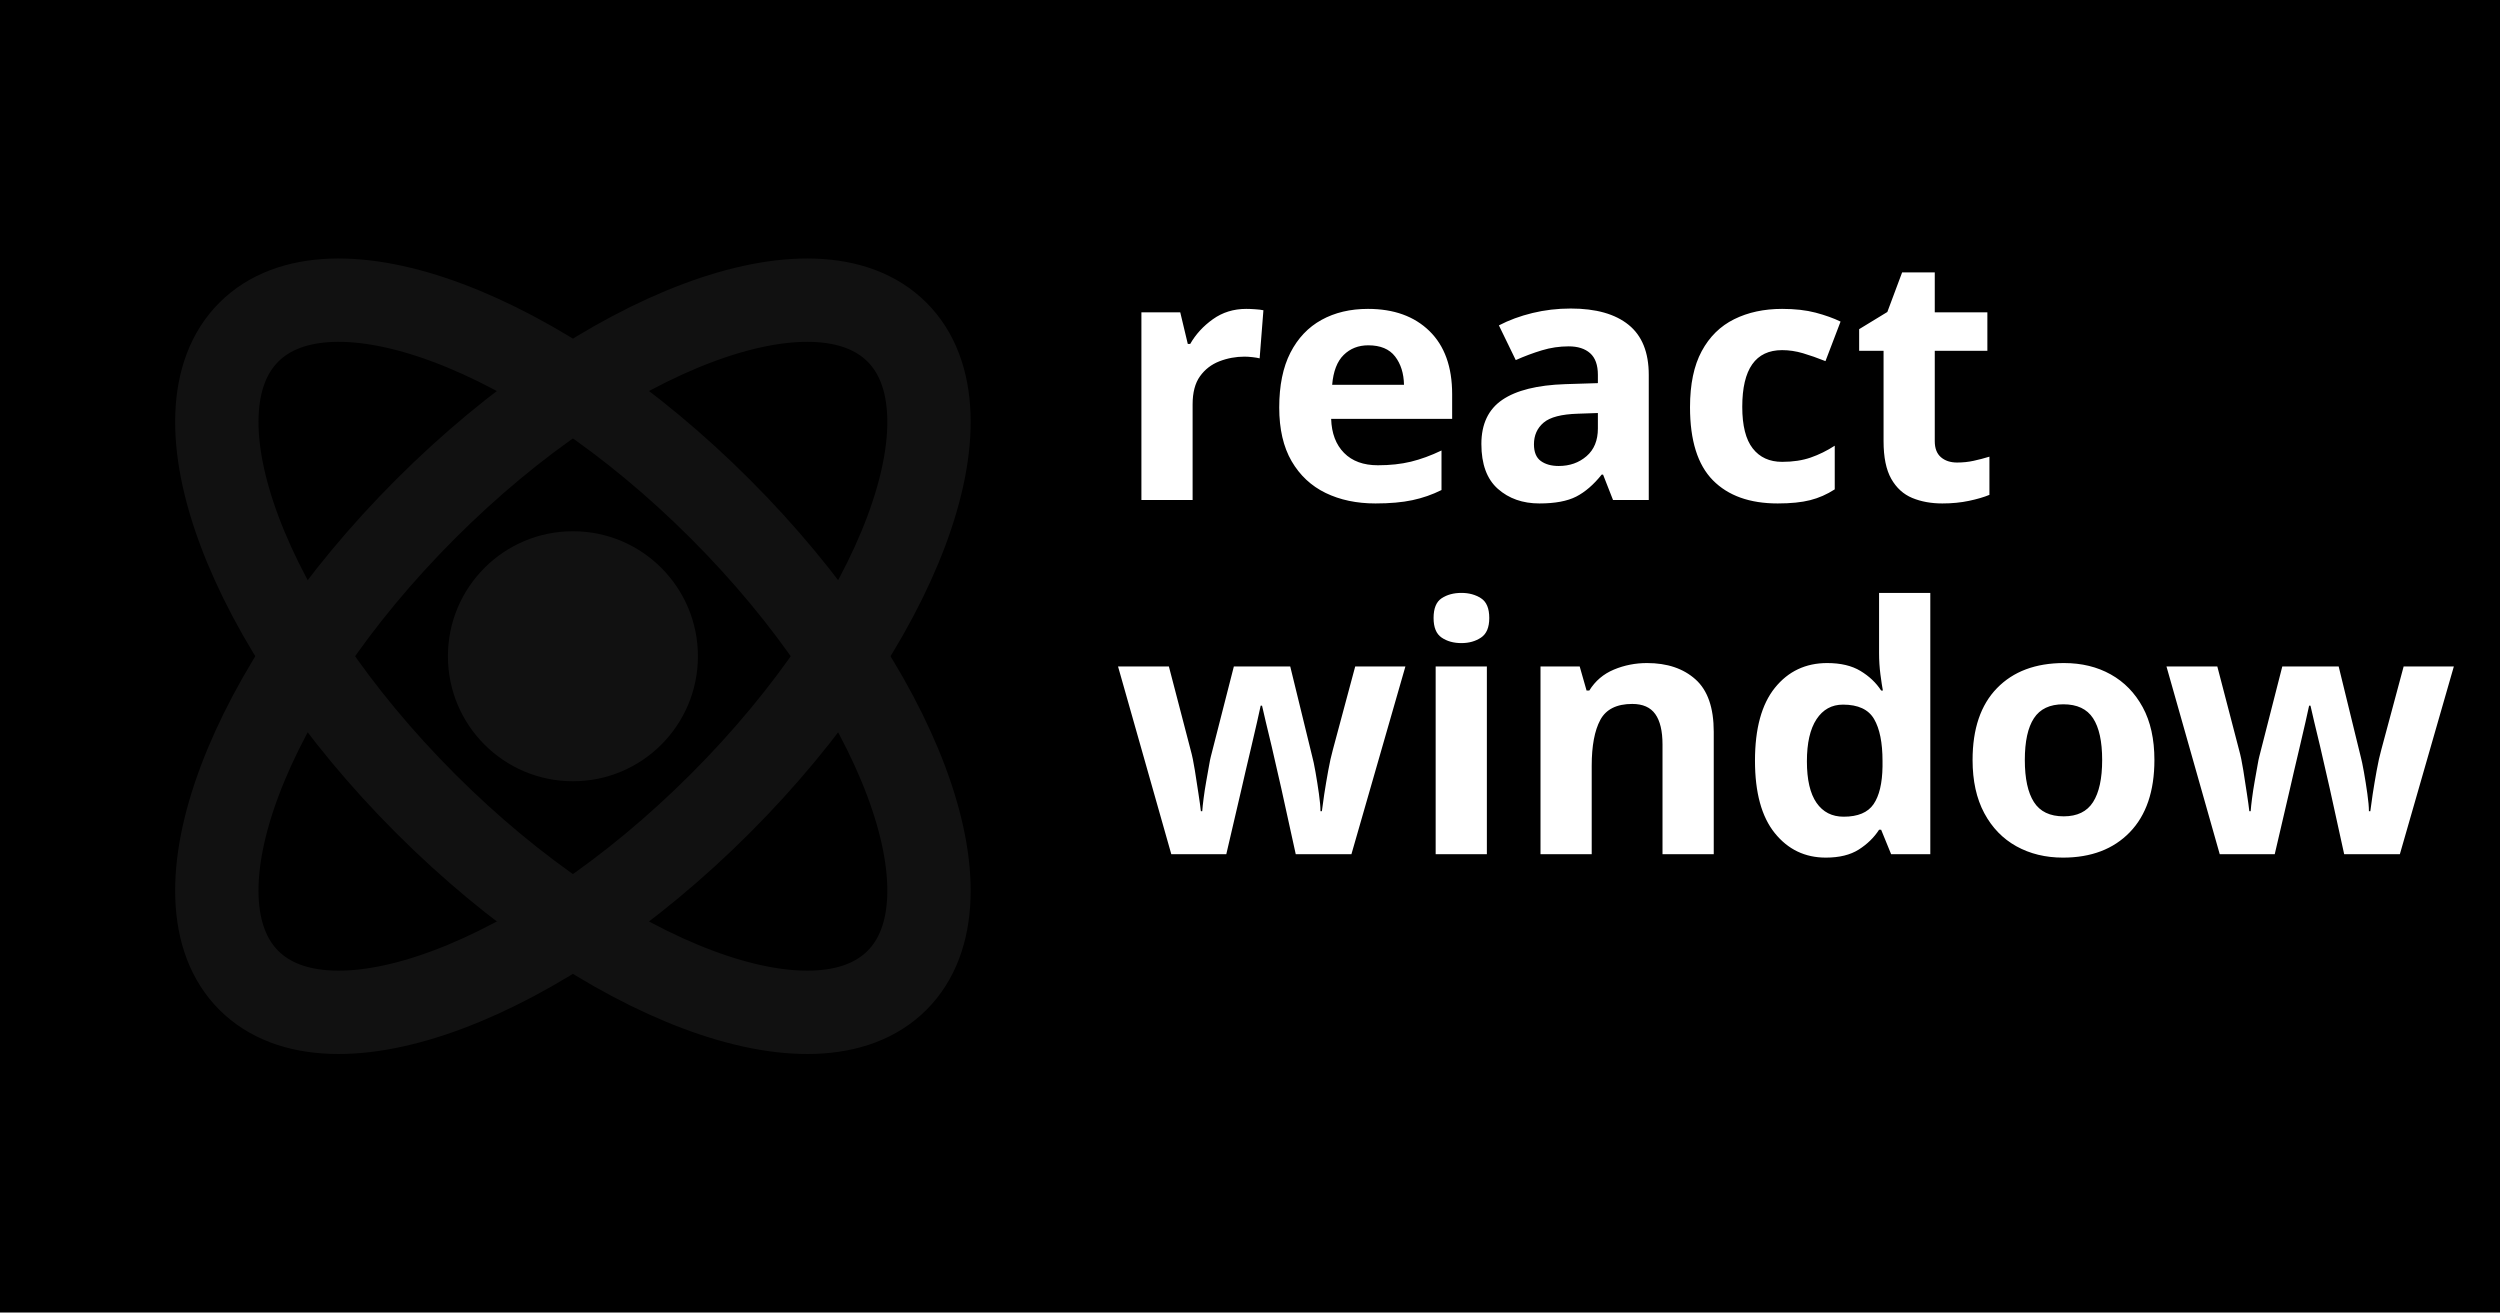
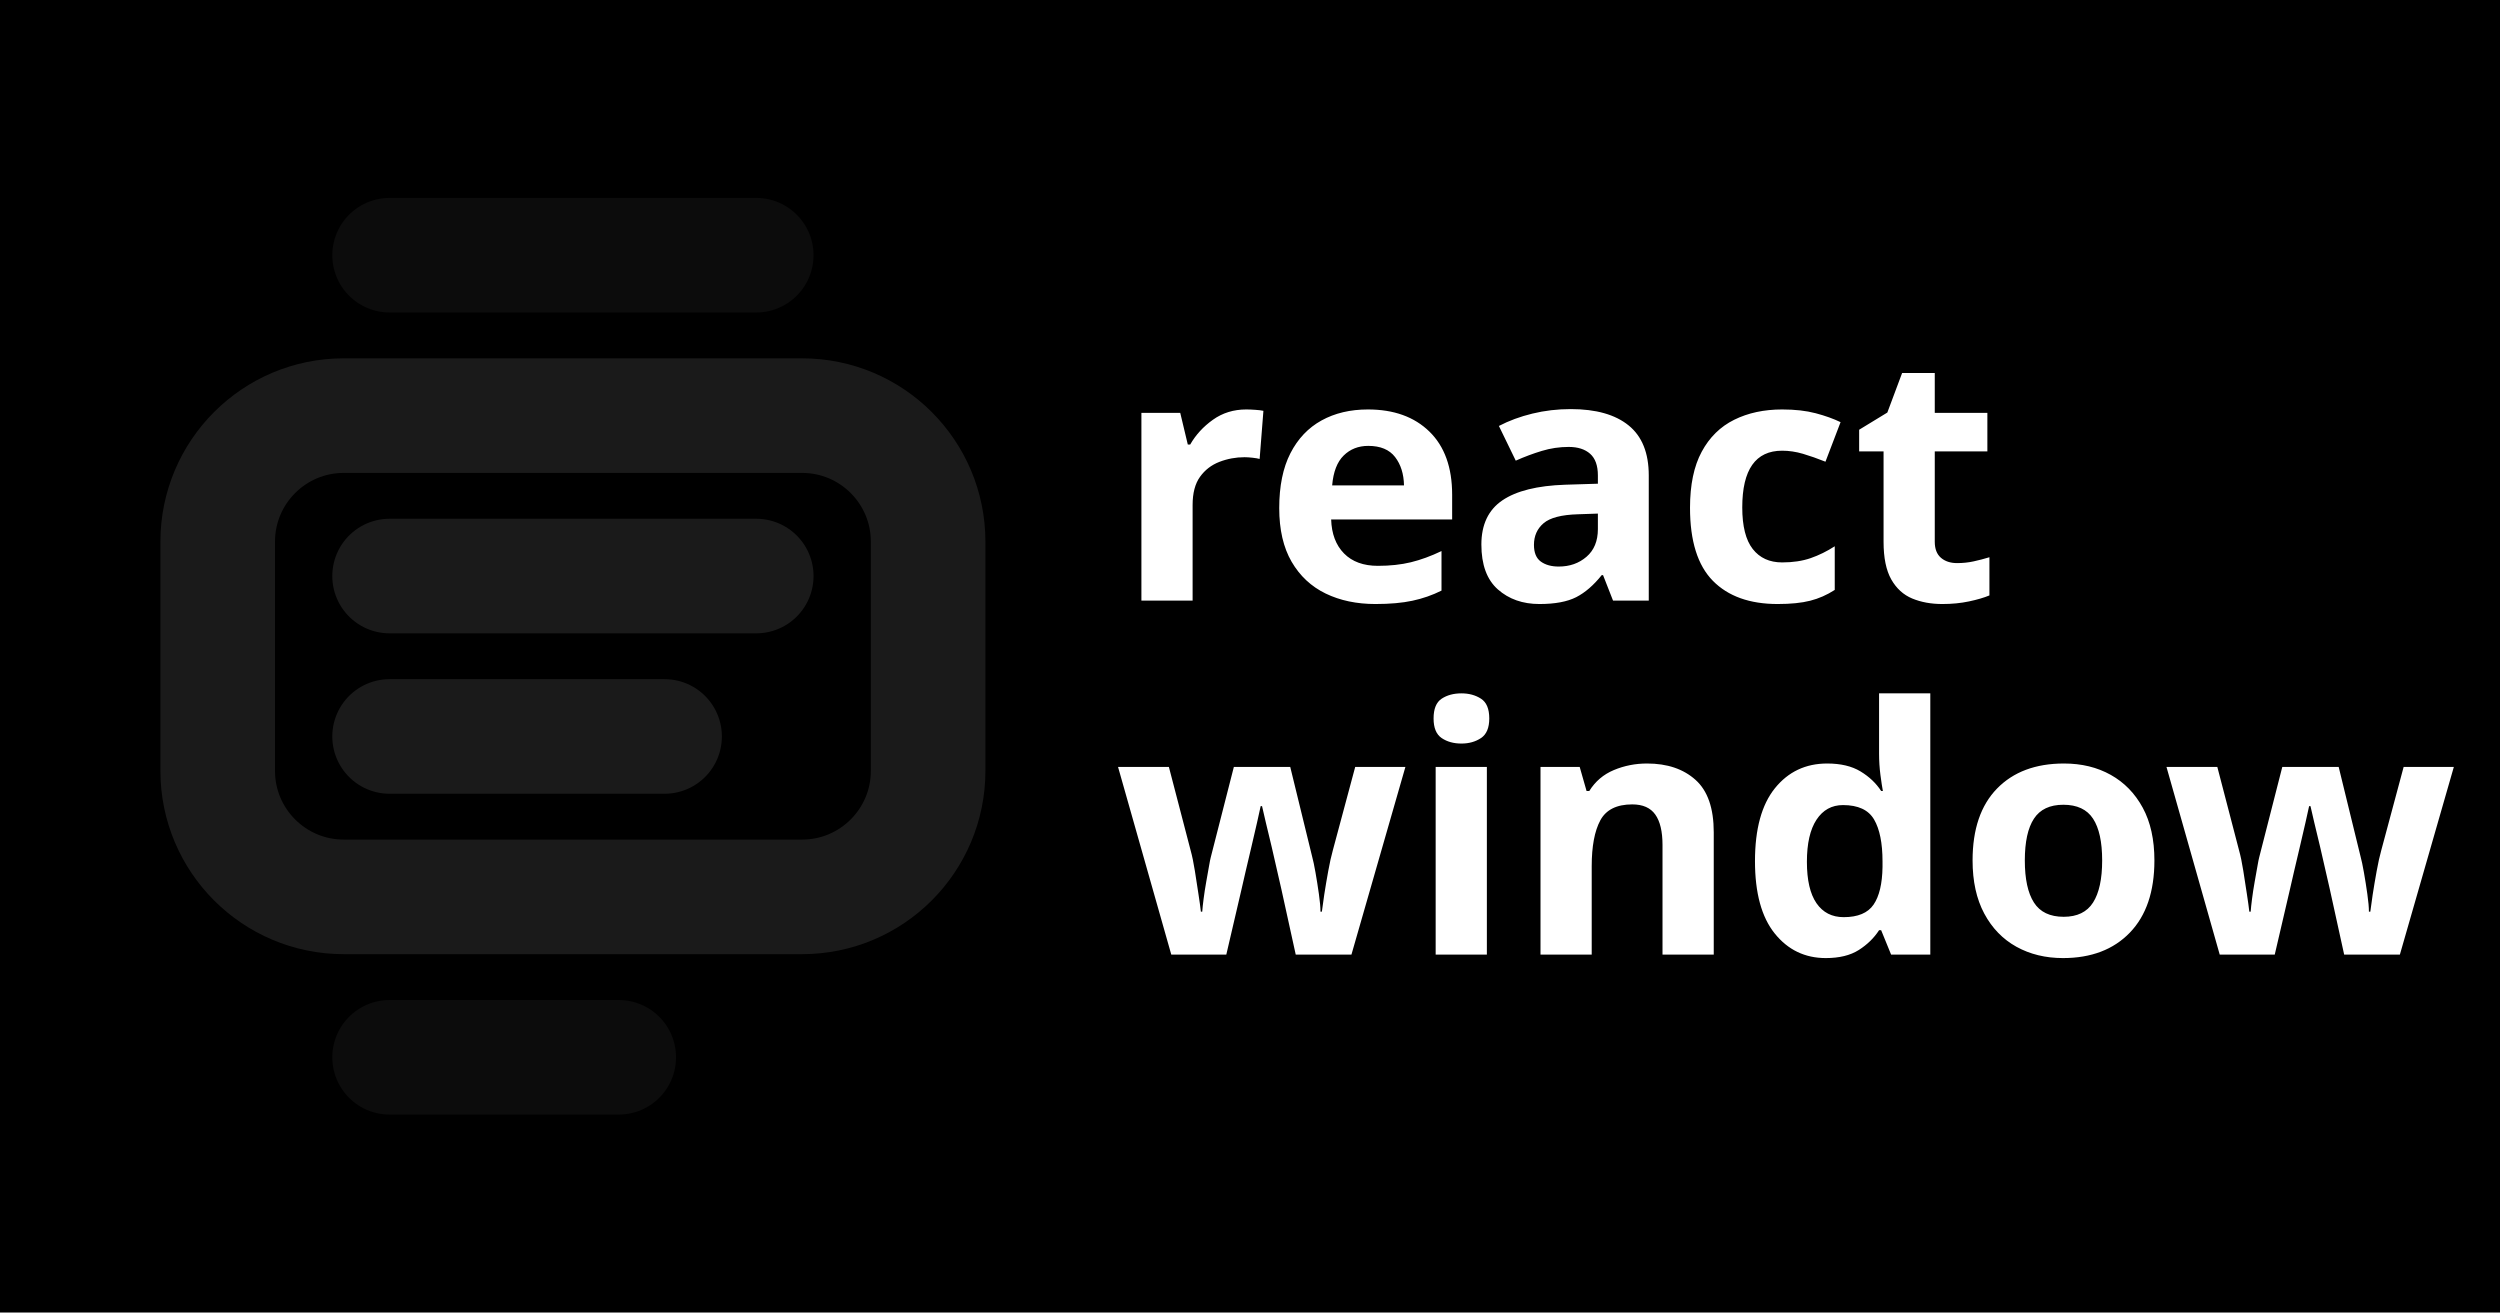
<svg xmlns="http://www.w3.org/2000/svg" viewBox="0 0 1200 630" width="600" height="315">
-   <linearGradient id="react-window">
-     <stop offset="0%" stop-color="oklch(76.5% 0.177 163.223)" />
-     <stop offset="100%" stop-color="oklch(58.5% 0.233 277.117)" />
+   <linearGradient id="generated-og-image-bg">
+     <stop offset="0%" stop-color="oklch(77.7% 0.152 181.912)" />
+     <stop offset="100%" stop-color="oklch(58.8% 0.158 241.966)" />
  </linearGradient>
-   <rect fill="url('#react-window')" width="1200" height="630" />
+   <rect fill="url('#generated-og-image-bg')" width="1200" height="630" />
  <g>
-     <circle cx="275" cy="315" r="60" fill="#111" />
-     <ellipse cx="275" cy="315" rx="220" ry="100" stroke="#111" stroke-width="40" fill="none" transform="rotate(45, 275, 315)" />
-     <ellipse cx="275" cy="315" rx="220" ry="100" stroke="#111" stroke-width="40" fill="none" transform="rotate(-45, 275, 315)" />
+     <svg viewBox="0 0 20 20" class="rw-logo" x="55" y="95" width="440" height="440" preserveAspectRatio="xMidYMid meet" overflow="visible">
+       <style>
+     .rw-logo path, .rw-logo rect {
+       stroke: #1A1A1A;
+     }
+     .rw-logo circle {
+       fill: #1A1A1A;
+     }
+   </style>
+       <rect x="2.25" y="4.75" width="15.5" height="10.5" rx="2.75" fill="none" stroke-width="2.5" />
+       <path d="M6 8.25h8M6 11.75h6" fill="none" stroke-width="2.5" stroke-linecap="round" />
+       <path d="M6 1.25h8M6 18.75h5" fill="none" stroke-width="2.5" stroke-linecap="round" opacity="0.45" />
+     </svg>
  </g>
-   <g fill="#fff" font-size="165" font-family="system-ui" font-weight="bold" transform="translate(535, 240)">
-     <text alignment-baseline="middle" dx="0" dy="0">react</text>
-     <text alignment-baseline="middle" dx="0" dy="170">window</text>
+   <g fill="#fff" font-family="system-ui" font-size="165" font-weight="bold">
+     <text dominant-baseline="middle" x="535" y="230.025">react</text>
+     <text dominant-baseline="middle" x="535" y="399.975">window</text>
  </g>
</svg>
